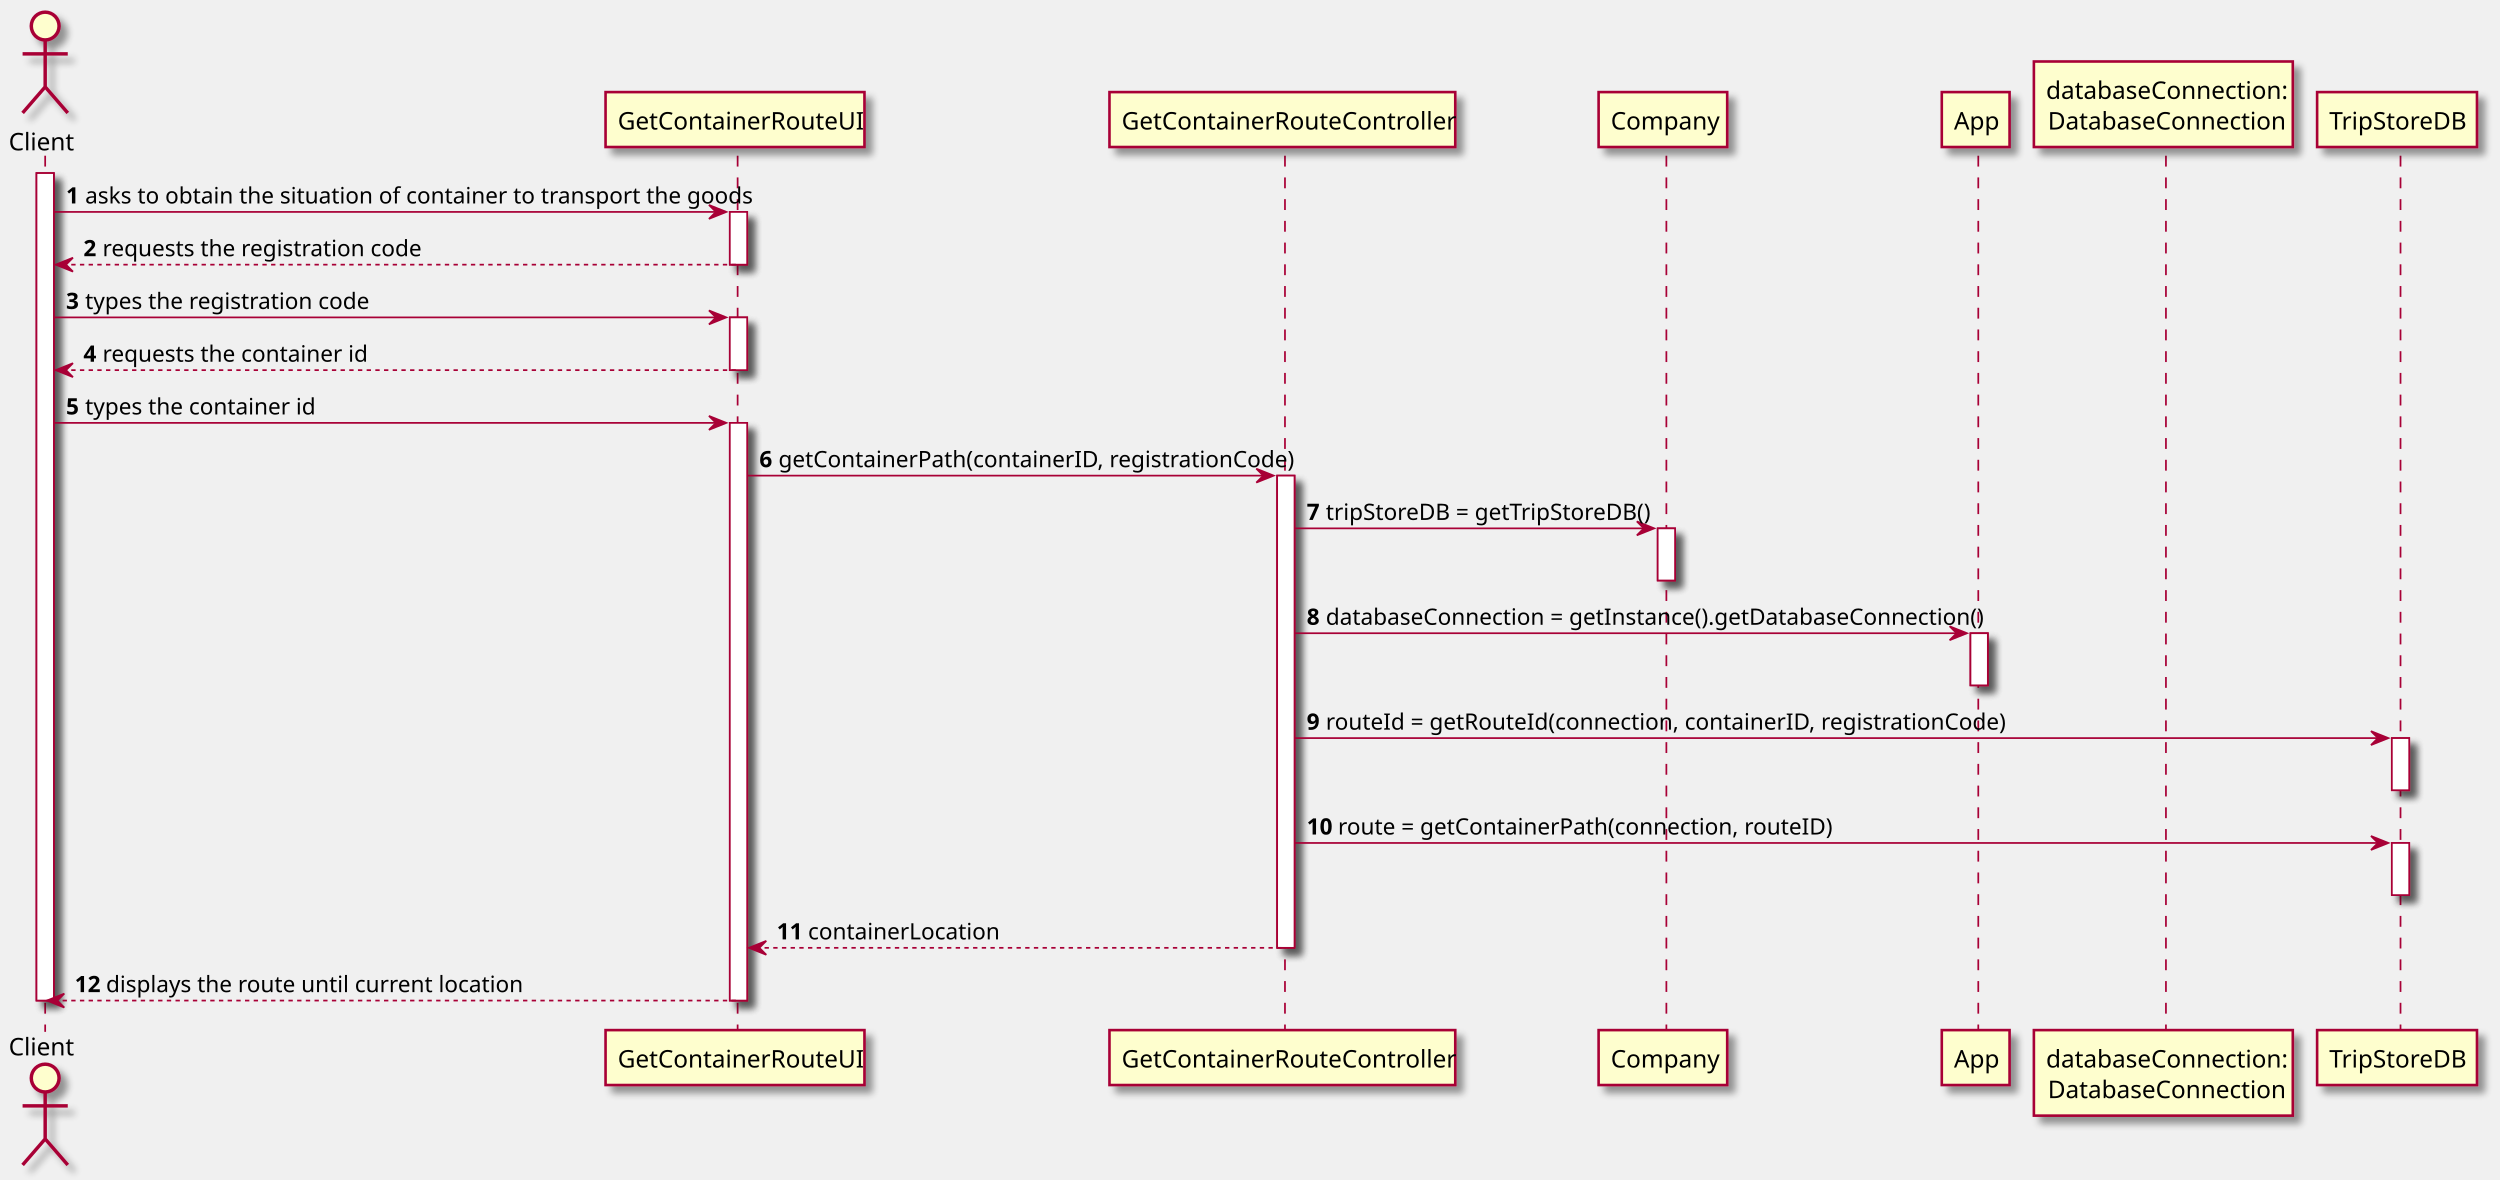
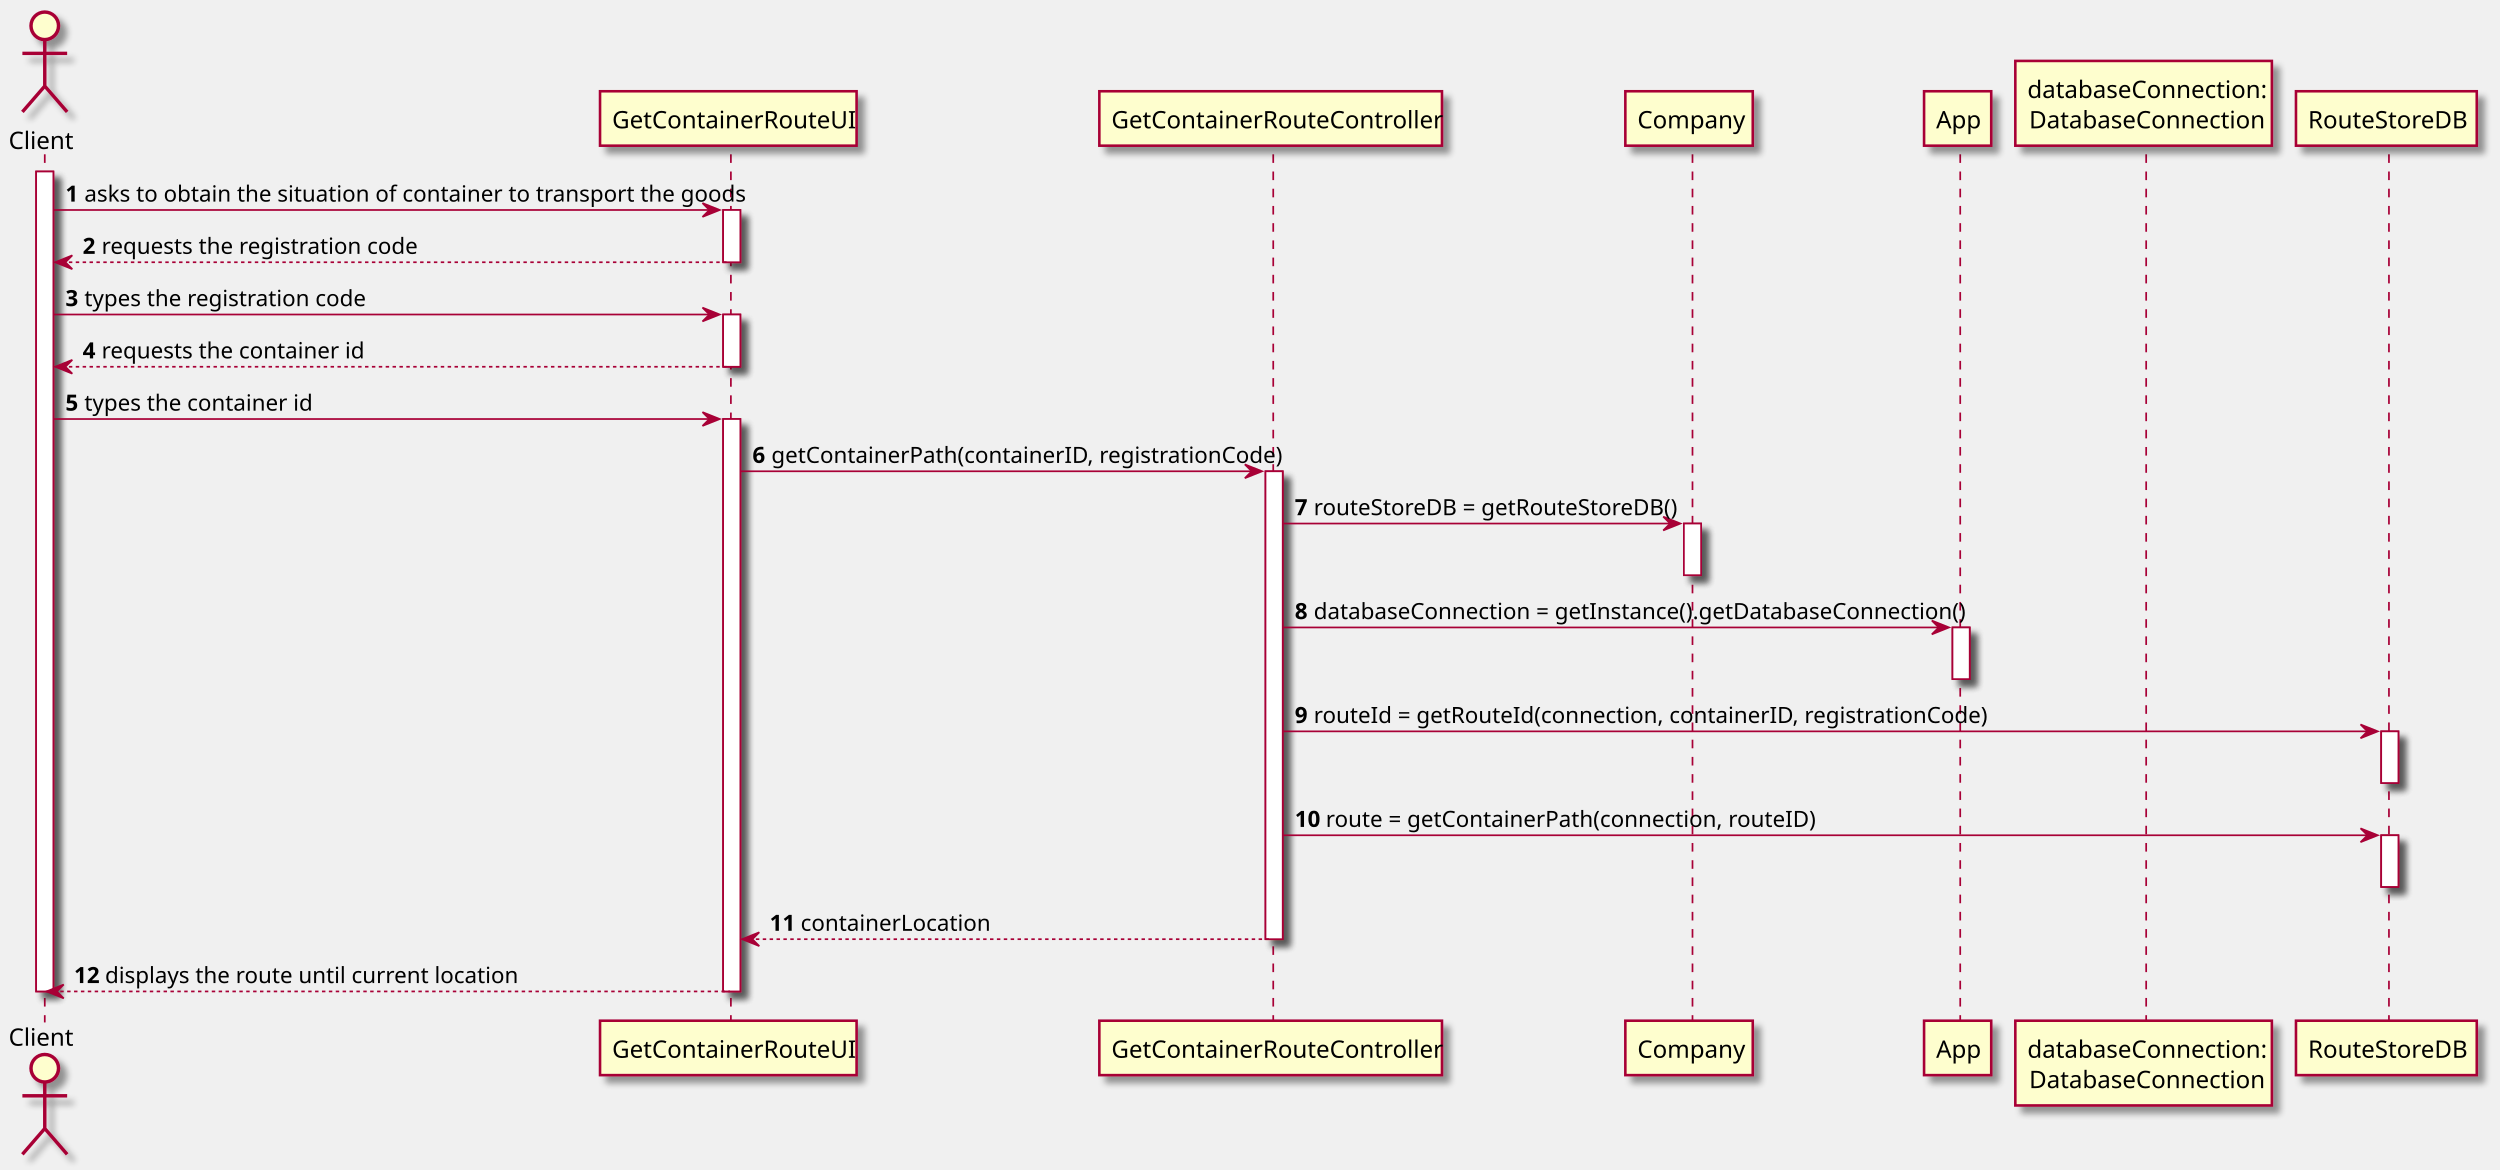
- <svg xmlns="http://www.w3.org/2000/svg" contentScriptType="application/ecmascript" contentStyleType="text/css" height="543.2px" preserveAspectRatio="none" style="width:1151px;height:543px;background:#FFFFFF;" version="1.1" viewBox="0 0 1151 543" width="1151.2px" zoomAndPan="magnify">
+ <svg xmlns="http://www.w3.org/2000/svg" contentScriptType="application/ecmascript" contentStyleType="text/css" height="679px" preserveAspectRatio="none" style="width:1452px;height:679px;background:#FFFFFF;" version="1.1" viewBox="0 0 1452 679" width="1452px" zoomAndPan="magnify">
  <defs>
-     <filter height="300%" id="f19gkqu9conbdh" width="300%" x="-1" y="-1">
-       <feGaussianBlur result="blurOut" stdDeviation="1.6" />
+     <filter height="300%" id="f1j3c029j79h1v" width="300%" x="-1" y="-1">
+       <feGaussianBlur result="blurOut" stdDeviation="2.0" />
      <feColorMatrix in="blurOut" result="blurOut2" type="matrix" values="0 0 0 0 0 0 0 0 0 0 0 0 0 0 0 0 0 0 .4 0" />
-       <feOffset dx="3.2" dy="3.2" in="blurOut2" result="blurOut3" />
+       <feOffset dx="4.0" dy="4.0" in="blurOut2" result="blurOut3" />
      <feBlend in="SourceGraphic" in2="blurOut3" mode="normal" />
    </filter>
  </defs>
  <g>
-     <rect fill="#FFFFFF" filter="url(#f19gkqu9conbdh)" height="380.975" style="stroke:#A80036;stroke-width:0.8;" width="8" x="16.8" y="79.688" />
-     <rect fill="#FFFFFF" filter="url(#f19gkqu9conbdh)" height="24.281" style="stroke:#A80036;stroke-width:0.8;" width="8" x="336" y="97.569" />
-     <rect fill="#FFFFFF" filter="url(#f19gkqu9conbdh)" height="24.281" style="stroke:#A80036;stroke-width:0.8;" width="8" x="336" y="146.131" />
-     <rect fill="#FFFFFF" filter="url(#f19gkqu9conbdh)" height="265.969" style="stroke:#A80036;stroke-width:0.8;" width="8" x="336" y="194.694" />
-     <rect fill="#FFFFFF" filter="url(#f19gkqu9conbdh)" height="217.406" style="stroke:#A80036;stroke-width:0.8;" width="8" x="588" y="218.975" />
-     <rect fill="#FFFFFF" filter="url(#f19gkqu9conbdh)" height="24" style="stroke:#A80036;stroke-width:0.8;" width="8" x="763.2" y="243.256" />
-     <rect fill="#FFFFFF" filter="url(#f19gkqu9conbdh)" height="24" style="stroke:#A80036;stroke-width:0.8;" width="8" x="907.2" y="291.538" />
-     <rect fill="#FFFFFF" filter="url(#f19gkqu9conbdh)" height="24" style="stroke:#A80036;stroke-width:0.8;" width="8" x="1101.2" y="339.819" />
-     <rect fill="#FFFFFF" filter="url(#f19gkqu9conbdh)" height="24" style="stroke:#A80036;stroke-width:0.8;" width="8" x="1101.2" y="388.1" />
-     <line style="stroke:#A80036;stroke-width:0.8;stroke-dasharray:5.0,5.0;" x1="20.8" x2="20.8" y1="71.688" y2="475.062" />
-     <line style="stroke:#A80036;stroke-width:0.8;stroke-dasharray:5.0,5.0;" x1="339.6" x2="339.6" y1="71.688" y2="475.062" />
-     <line style="stroke:#A80036;stroke-width:0.8;stroke-dasharray:5.0,5.0;" x1="591.6" x2="591.6" y1="71.688" y2="475.062" />
-     <line style="stroke:#A80036;stroke-width:0.8;stroke-dasharray:5.0,5.0;" x1="767.2" x2="767.2" y1="71.688" y2="475.062" />
-     <line style="stroke:#A80036;stroke-width:0.8;stroke-dasharray:5.0,5.0;" x1="910.8" x2="910.8" y1="71.688" y2="475.062" />
-     <line style="stroke:#A80036;stroke-width:0.8;stroke-dasharray:5.0,5.0;" x1="997.2" x2="997.2" y1="71.688" y2="475.062" />
-     <line style="stroke:#A80036;stroke-width:0.8;stroke-dasharray:5.0,5.0;" x1="1105.2" x2="1105.2" y1="71.688" y2="475.062" />
-     <text fill="#000000" font-family="sans-serif" font-size="11.2" lengthAdjust="spacing" textLength="28.8" x="4" y="69.227">Client</text>
-     <ellipse cx="20.8" cy="12" fill="#FEFECE" filter="url(#f19gkqu9conbdh)" rx="6.4" ry="6.4" style="stroke:#A80036;stroke-width:1.6;" />
-     <path d="M20.8,18.4 L20.8,40 M10.4,24.8 L31.2,24.8 M20.8,40 L10.4,52 M20.8,40 L31.2,52 " fill="none" filter="url(#f19gkqu9conbdh)" style="stroke:#A80036;stroke-width:1.6;" />
-     <text fill="#000000" font-family="sans-serif" font-size="11.2" lengthAdjust="spacing" textLength="28.8" x="4" y="485.889">Client</text>
-     <ellipse cx="20.8" cy="496.35" fill="#FEFECE" filter="url(#f19gkqu9conbdh)" rx="6.4" ry="6.4" style="stroke:#A80036;stroke-width:1.6;" />
-     <path d="M20.8,502.75 L20.8,524.35 M10.4,509.15 L31.2,509.15 M20.8,524.35 L10.4,536.35 M20.8,524.35 L31.2,536.35 " fill="none" filter="url(#f19gkqu9conbdh)" style="stroke:#A80036;stroke-width:1.6;" />
-     <rect fill="#FEFECE" filter="url(#f19gkqu9conbdh)" height="25.288" style="stroke:#A80036;stroke-width:1.2;" width="119.2" x="278.8" y="42.4" />
-     <text fill="#000000" font-family="sans-serif" font-size="11.2" lengthAdjust="spacing" textLength="108" x="284.4" y="59.627">GetContainerRouteUI</text>
-     <rect fill="#FEFECE" filter="url(#f19gkqu9conbdh)" height="25.288" style="stroke:#A80036;stroke-width:1.2;" width="119.2" x="278.8" y="474.262" />
-     <text fill="#000000" font-family="sans-serif" font-size="11.2" lengthAdjust="spacing" textLength="108" x="284.4" y="491.489">GetContainerRouteUI</text>
-     <rect fill="#FEFECE" filter="url(#f19gkqu9conbdh)" height="25.288" style="stroke:#A80036;stroke-width:1.2;" width="159.2" x="510.8" y="42.4" />
-     <text fill="#000000" font-family="sans-serif" font-size="11.2" lengthAdjust="spacing" textLength="148" x="516.4" y="59.627">GetContainerRouteController</text>
-     <rect fill="#FEFECE" filter="url(#f19gkqu9conbdh)" height="25.288" style="stroke:#A80036;stroke-width:1.2;" width="159.2" x="510.8" y="474.262" />
-     <text fill="#000000" font-family="sans-serif" font-size="11.2" lengthAdjust="spacing" textLength="148" x="516.4" y="491.489">GetContainerRouteController</text>
-     <rect fill="#FEFECE" filter="url(#f19gkqu9conbdh)" height="25.288" style="stroke:#A80036;stroke-width:1.2;" width="59.2" x="736" y="42.4" />
-     <text fill="#000000" font-family="sans-serif" font-size="11.2" lengthAdjust="spacing" textLength="48" x="741.6" y="59.627">Company</text>
-     <rect fill="#FEFECE" filter="url(#f19gkqu9conbdh)" height="25.288" style="stroke:#A80036;stroke-width:1.2;" width="59.2" x="736" y="474.262" />
-     <text fill="#000000" font-family="sans-serif" font-size="11.2" lengthAdjust="spacing" textLength="48" x="741.6" y="491.489">Company</text>
-     <rect fill="#FEFECE" filter="url(#f19gkqu9conbdh)" height="25.288" style="stroke:#A80036;stroke-width:1.2;" width="31.2" x="894" y="42.4" />
-     <text fill="#000000" font-family="sans-serif" font-size="11.2" lengthAdjust="spacing" textLength="20" x="899.6" y="59.627">App</text>
-     <rect fill="#FEFECE" filter="url(#f19gkqu9conbdh)" height="25.288" style="stroke:#A80036;stroke-width:1.2;" width="31.2" x="894" y="474.262" />
-     <text fill="#000000" font-family="sans-serif" font-size="11.2" lengthAdjust="spacing" textLength="20" x="899.6" y="491.489">App</text>
-     <rect fill="#FEFECE" filter="url(#f19gkqu9conbdh)" height="39.375" style="stroke:#A80036;stroke-width:1.2;" width="119.2" x="936.4" y="28.312" />
-     <text fill="#000000" font-family="sans-serif" font-size="11.2" lengthAdjust="spacing" textLength="108" x="942" y="45.539">databaseConnection:</text>
-     <text fill="#000000" font-family="sans-serif" font-size="11.2" lengthAdjust="spacing" textLength="106.4" x="942.8" y="59.627">DatabaseConnection</text>
-     <rect fill="#FEFECE" filter="url(#f19gkqu9conbdh)" height="39.375" style="stroke:#A80036;stroke-width:1.2;" width="119.2" x="936.4" y="474.262" />
-     <text fill="#000000" font-family="sans-serif" font-size="11.2" lengthAdjust="spacing" textLength="108" x="942" y="491.489">databaseConnection:</text>
-     <text fill="#000000" font-family="sans-serif" font-size="11.2" lengthAdjust="spacing" textLength="106.4" x="942.8" y="505.577">DatabaseConnection</text>
-     <rect fill="#FEFECE" filter="url(#f19gkqu9conbdh)" height="25.288" style="stroke:#A80036;stroke-width:1.2;" width="73.6" x="1066.8" y="42.4" />
-     <text fill="#000000" font-family="sans-serif" font-size="11.2" lengthAdjust="spacing" textLength="62.4" x="1072.4" y="59.627">TripStoreDB</text>
-     <rect fill="#FEFECE" filter="url(#f19gkqu9conbdh)" height="25.288" style="stroke:#A80036;stroke-width:1.2;" width="73.6" x="1066.8" y="474.262" />
-     <text fill="#000000" font-family="sans-serif" font-size="11.2" lengthAdjust="spacing" textLength="62.4" x="1072.4" y="491.489">TripStoreDB</text>
-     <rect fill="#FFFFFF" filter="url(#f19gkqu9conbdh)" height="380.975" style="stroke:#A80036;stroke-width:0.8;" width="8" x="16.8" y="79.688" />
-     <rect fill="#FFFFFF" filter="url(#f19gkqu9conbdh)" height="24.281" style="stroke:#A80036;stroke-width:0.8;" width="8" x="336" y="97.569" />
-     <rect fill="#FFFFFF" filter="url(#f19gkqu9conbdh)" height="24.281" style="stroke:#A80036;stroke-width:0.8;" width="8" x="336" y="146.131" />
-     <rect fill="#FFFFFF" filter="url(#f19gkqu9conbdh)" height="265.969" style="stroke:#A80036;stroke-width:0.8;" width="8" x="336" y="194.694" />
-     <rect fill="#FFFFFF" filter="url(#f19gkqu9conbdh)" height="217.406" style="stroke:#A80036;stroke-width:0.8;" width="8" x="588" y="218.975" />
-     <rect fill="#FFFFFF" filter="url(#f19gkqu9conbdh)" height="24" style="stroke:#A80036;stroke-width:0.8;" width="8" x="763.2" y="243.256" />
-     <rect fill="#FFFFFF" filter="url(#f19gkqu9conbdh)" height="24" style="stroke:#A80036;stroke-width:0.8;" width="8" x="907.2" y="291.538" />
-     <rect fill="#FFFFFF" filter="url(#f19gkqu9conbdh)" height="24" style="stroke:#A80036;stroke-width:0.8;" width="8" x="1101.2" y="339.819" />
-     <rect fill="#FFFFFF" filter="url(#f19gkqu9conbdh)" height="24" style="stroke:#A80036;stroke-width:0.8;" width="8" x="1101.2" y="388.1" />
-     <polygon fill="#A80036" points="326.4,94.369,334.4,97.569,326.4,100.769,329.6,97.569" style="stroke:#A80036;stroke-width:0.8;" />
-     <line style="stroke:#A80036;stroke-width:0.8;" x1="24.8" x2="331.2" y1="97.569" y2="97.569" />
-     <text fill="#000000" font-family="sans-serif" font-size="10.4" font-weight="bold" lengthAdjust="spacing" textLength="5.6" x="30.4" y="93.684">1</text>
-     <text fill="#000000" font-family="sans-serif" font-size="10.4" lengthAdjust="spacing" textLength="287.2" x="39.2" y="93.684">asks to obtain the situation of container to transport the goods</text>
-     <polygon fill="#A80036" points="33.6,118.65,25.6,121.85,33.6,125.05,30.4,121.85" style="stroke:#A80036;stroke-width:0.8;" />
-     <line style="stroke:#A80036;stroke-width:0.8;stroke-dasharray:2.0,2.0;" x1="28.8" x2="339.2" y1="121.85" y2="121.85" />
-     <text fill="#000000" font-family="sans-serif" font-size="10.4" font-weight="bold" lengthAdjust="spacing" textLength="5.6" x="38.4" y="117.965">2</text>
-     <text fill="#000000" font-family="sans-serif" font-size="10.4" lengthAdjust="spacing" textLength="137.6" x="47.2" y="117.965">requests the registration code</text>
-     <polygon fill="#A80036" points="326.4,142.931,334.4,146.131,326.4,149.331,329.6,146.131" style="stroke:#A80036;stroke-width:0.8;" />
-     <line style="stroke:#A80036;stroke-width:0.8;" x1="24.8" x2="331.2" y1="146.131" y2="146.131" />
-     <text fill="#000000" font-family="sans-serif" font-size="10.4" font-weight="bold" lengthAdjust="spacing" textLength="5.6" x="30.4" y="142.246">3</text>
-     <text fill="#000000" font-family="sans-serif" font-size="10.4" lengthAdjust="spacing" textLength="123.2" x="39.2" y="142.246">types the registration code</text>
-     <polygon fill="#A80036" points="33.6,167.213,25.6,170.412,33.6,173.613,30.4,170.412" style="stroke:#A80036;stroke-width:0.8;" />
-     <line style="stroke:#A80036;stroke-width:0.8;stroke-dasharray:2.0,2.0;" x1="28.8" x2="339.2" y1="170.412" y2="170.412" />
-     <text fill="#000000" font-family="sans-serif" font-size="10.4" font-weight="bold" lengthAdjust="spacing" textLength="5.6" x="38.4" y="166.527">4</text>
-     <text fill="#000000" font-family="sans-serif" font-size="10.4" lengthAdjust="spacing" textLength="114.4" x="47.2" y="166.527">requests the container id</text>
-     <polygon fill="#A80036" points="326.4,191.494,334.4,194.694,326.4,197.894,329.6,194.694" style="stroke:#A80036;stroke-width:0.8;" />
-     <line style="stroke:#A80036;stroke-width:0.8;" x1="24.8" x2="331.2" y1="194.694" y2="194.694" />
-     <text fill="#000000" font-family="sans-serif" font-size="10.4" font-weight="bold" lengthAdjust="spacing" textLength="5.6" x="30.4" y="190.809">5</text>
-     <text fill="#000000" font-family="sans-serif" font-size="10.4" lengthAdjust="spacing" textLength="100" x="39.2" y="190.809">types the container id</text>
-     <polygon fill="#A80036" points="578.4,215.775,586.4,218.975,578.4,222.175,581.6,218.975" style="stroke:#A80036;stroke-width:0.8;" />
-     <line style="stroke:#A80036;stroke-width:0.8;" x1="344" x2="583.2" y1="218.975" y2="218.975" />
-     <text fill="#000000" font-family="sans-serif" font-size="10.4" font-weight="bold" lengthAdjust="spacing" textLength="5.6" x="349.6" y="215.09">6</text>
-     <text fill="#000000" font-family="sans-serif" font-size="10.4" lengthAdjust="spacing" textLength="220" x="358.4" y="215.09">getContainerPath(containerID, registrationCode)</text>
-     <polygon fill="#A80036" points="753.6,240.056,761.6,243.256,753.6,246.456,756.8,243.256" style="stroke:#A80036;stroke-width:0.8;" />
-     <line style="stroke:#A80036;stroke-width:0.8;" x1="596" x2="758.4" y1="243.256" y2="243.256" />
-     <text fill="#000000" font-family="sans-serif" font-size="10.4" font-weight="bold" lengthAdjust="spacing" textLength="5.6" x="601.6" y="239.371">7</text>
-     <text fill="#000000" font-family="sans-serif" font-size="10.4" lengthAdjust="spacing" textLength="143.2" x="610.4" y="239.371">tripStoreDB = getTripStoreDB()</text>
-     <polygon fill="#A80036" points="897.6,288.337,905.6,291.538,897.6,294.738,900.8,291.538" style="stroke:#A80036;stroke-width:0.8;" />
-     <line style="stroke:#A80036;stroke-width:0.8;" x1="596" x2="902.4" y1="291.538" y2="291.538" />
-     <text fill="#000000" font-family="sans-serif" font-size="10.4" font-weight="bold" lengthAdjust="spacing" textLength="5.6" x="601.6" y="287.652">8</text>
-     <text fill="#000000" font-family="sans-serif" font-size="10.4" lengthAdjust="spacing" textLength="287.2" x="610.4" y="287.652">databaseConnection = getInstance().getDatabaseConnection()</text>
-     <polygon fill="#A80036" points="1091.6,336.619,1099.6,339.819,1091.6,343.019,1094.8,339.819" style="stroke:#A80036;stroke-width:0.8;" />
-     <line style="stroke:#A80036;stroke-width:0.8;" x1="596" x2="1096.4" y1="339.819" y2="339.819" />
-     <text fill="#000000" font-family="sans-serif" font-size="10.4" font-weight="bold" lengthAdjust="spacing" textLength="5.6" x="601.6" y="335.934">9</text>
-     <text fill="#000000" font-family="sans-serif" font-size="10.4" lengthAdjust="spacing" textLength="290.4" x="610.4" y="335.934">routeId = getRouteId(connection, containerID, registrationCode)</text>
-     <polygon fill="#A80036" points="1091.6,384.9,1099.6,388.1,1091.6,391.3,1094.8,388.1" style="stroke:#A80036;stroke-width:0.8;" />
-     <line style="stroke:#A80036;stroke-width:0.8;" x1="596" x2="1096.4" y1="388.1" y2="388.1" />
-     <text fill="#000000" font-family="sans-serif" font-size="10.4" font-weight="bold" lengthAdjust="spacing" textLength="11.2" x="601.6" y="384.215">10</text>
-     <text fill="#000000" font-family="sans-serif" font-size="10.4" lengthAdjust="spacing" textLength="212" x="616" y="384.215">route = getContainerPath(connection, routeID)</text>
-     <polygon fill="#A80036" points="352.8,433.181,344.8,436.381,352.8,439.581,349.6,436.381" style="stroke:#A80036;stroke-width:0.8;" />
-     <line style="stroke:#A80036;stroke-width:0.8;stroke-dasharray:2.0,2.0;" x1="348" x2="591.2" y1="436.381" y2="436.381" />
-     <text fill="#000000" font-family="sans-serif" font-size="10.4" font-weight="bold" lengthAdjust="spacing" textLength="11.2" x="357.6" y="432.496">11</text>
-     <text fill="#000000" font-family="sans-serif" font-size="10.4" lengthAdjust="spacing" textLength="81.6" x="372" y="432.496">containerLocation</text>
-     <polygon fill="#A80036" points="29.6,457.462,21.6,460.663,29.6,463.863,26.4,460.663" style="stroke:#A80036;stroke-width:0.8;" />
-     <line style="stroke:#A80036;stroke-width:0.8;stroke-dasharray:2.0,2.0;" x1="24.8" x2="339.2" y1="460.663" y2="460.663" />
-     <text fill="#000000" font-family="sans-serif" font-size="10.4" font-weight="bold" lengthAdjust="spacing" textLength="11.2" x="34.4" y="456.777">12</text>
-     <text fill="#000000" font-family="sans-serif" font-size="10.4" lengthAdjust="spacing" textLength="179.2" x="48.8" y="456.777">displays the route until current location</text>
+     <rect fill="#FFFFFF" filter="url(#f1j3c029j79h1v)" height="476.219" style="stroke:#A80036;stroke-width:1.0;" width="10" x="21" y="99.609" />
+     <rect fill="#FFFFFF" filter="url(#f1j3c029j79h1v)" height="30.352" style="stroke:#A80036;stroke-width:1.0;" width="10" x="420" y="121.961" />
+     <rect fill="#FFFFFF" filter="url(#f1j3c029j79h1v)" height="30.352" style="stroke:#A80036;stroke-width:1.0;" width="10" x="420" y="182.664" />
+     <rect fill="#FFFFFF" filter="url(#f1j3c029j79h1v)" height="332.461" style="stroke:#A80036;stroke-width:1.0;" width="10" x="420" y="243.367" />
+     <rect fill="#FFFFFF" filter="url(#f1j3c029j79h1v)" height="271.758" style="stroke:#A80036;stroke-width:1.0;" width="10" x="735" y="273.719" />
+     <rect fill="#FFFFFF" filter="url(#f1j3c029j79h1v)" height="30" style="stroke:#A80036;stroke-width:1.0;" width="10" x="978" y="304.07" />
+     <rect fill="#FFFFFF" filter="url(#f1j3c029j79h1v)" height="30" style="stroke:#A80036;stroke-width:1.0;" width="10" x="1134" y="364.422" />
+     <rect fill="#FFFFFF" filter="url(#f1j3c029j79h1v)" height="30" style="stroke:#A80036;stroke-width:1.0;" width="10" x="1383" y="424.773" />
+     <rect fill="#FFFFFF" filter="url(#f1j3c029j79h1v)" height="30" style="stroke:#A80036;stroke-width:1.0;" width="10" x="1383" y="485.125" />
+     <line style="stroke:#A80036;stroke-width:1.0;stroke-dasharray:5.0,5.0;" x1="26" x2="26" y1="89.609" y2="593.828" />
+     <line style="stroke:#A80036;stroke-width:1.0;stroke-dasharray:5.0,5.0;" x1="424.5" x2="424.5" y1="89.609" y2="593.828" />
+     <line style="stroke:#A80036;stroke-width:1.0;stroke-dasharray:5.0,5.0;" x1="739.5" x2="739.5" y1="89.609" y2="593.828" />
+     <line style="stroke:#A80036;stroke-width:1.0;stroke-dasharray:5.0,5.0;" x1="983" x2="983" y1="89.609" y2="593.828" />
+     <line style="stroke:#A80036;stroke-width:1.0;stroke-dasharray:5.0,5.0;" x1="1138.5" x2="1138.5" y1="89.609" y2="593.828" />
+     <line style="stroke:#A80036;stroke-width:1.0;stroke-dasharray:5.0,5.0;" x1="1246.5" x2="1246.5" y1="89.609" y2="593.828" />
+     <line style="stroke:#A80036;stroke-width:1.0;stroke-dasharray:5.0,5.0;" x1="1387.5" x2="1387.5" y1="89.609" y2="593.828" />
+     <text fill="#000000" font-family="sans-serif" font-size="14" lengthAdjust="spacing" textLength="36" x="5" y="86.533">Client</text>
+     <ellipse cx="26" cy="15" fill="#FEFECE" filter="url(#f1j3c029j79h1v)" rx="8" ry="8" style="stroke:#A80036;stroke-width:2.0;" />
+     <path d="M26,23 L26,50 M13,31 L39,31 M26,50 L13,65 M26,50 L39,65 " fill="none" filter="url(#f1j3c029j79h1v)" style="stroke:#A80036;stroke-width:2.0;" />
+     <text fill="#000000" font-family="sans-serif" font-size="14" lengthAdjust="spacing" textLength="36" x="5" y="607.361">Client</text>
+     <ellipse cx="26" cy="620.438" fill="#FEFECE" filter="url(#f1j3c029j79h1v)" rx="8" ry="8" style="stroke:#A80036;stroke-width:2.0;" />
+     <path d="M26,628.438 L26,655.438 M13,636.438 L39,636.438 M26,655.438 L13,670.438 M26,655.438 L39,670.438 " fill="none" filter="url(#f1j3c029j79h1v)" style="stroke:#A80036;stroke-width:2.0;" />
+     <rect fill="#FEFECE" filter="url(#f1j3c029j79h1v)" height="31.609" style="stroke:#A80036;stroke-width:1.5;" width="149" x="348.5" y="53" />
+     <text fill="#000000" font-family="sans-serif" font-size="14" lengthAdjust="spacing" textLength="135" x="355.5" y="74.533">GetContainerRouteUI</text>
+     <rect fill="#FEFECE" filter="url(#f1j3c029j79h1v)" height="31.609" style="stroke:#A80036;stroke-width:1.5;" width="149" x="348.5" y="592.828" />
+     <text fill="#000000" font-family="sans-serif" font-size="14" lengthAdjust="spacing" textLength="135" x="355.5" y="614.361">GetContainerRouteUI</text>
+     <rect fill="#FEFECE" filter="url(#f1j3c029j79h1v)" height="31.609" style="stroke:#A80036;stroke-width:1.5;" width="199" x="638.5" y="53" />
+     <text fill="#000000" font-family="sans-serif" font-size="14" lengthAdjust="spacing" textLength="185" x="645.5" y="74.533">GetContainerRouteController</text>
+     <rect fill="#FEFECE" filter="url(#f1j3c029j79h1v)" height="31.609" style="stroke:#A80036;stroke-width:1.5;" width="199" x="638.5" y="592.828" />
+     <text fill="#000000" font-family="sans-serif" font-size="14" lengthAdjust="spacing" textLength="185" x="645.5" y="614.361">GetContainerRouteController</text>
+     <rect fill="#FEFECE" filter="url(#f1j3c029j79h1v)" height="31.609" style="stroke:#A80036;stroke-width:1.5;" width="74" x="944" y="53" />
+     <text fill="#000000" font-family="sans-serif" font-size="14" lengthAdjust="spacing" textLength="60" x="951" y="74.533">Company</text>
+     <rect fill="#FEFECE" filter="url(#f1j3c029j79h1v)" height="31.609" style="stroke:#A80036;stroke-width:1.5;" width="74" x="944" y="592.828" />
+     <text fill="#000000" font-family="sans-serif" font-size="14" lengthAdjust="spacing" textLength="60" x="951" y="614.361">Company</text>
+     <rect fill="#FEFECE" filter="url(#f1j3c029j79h1v)" height="31.609" style="stroke:#A80036;stroke-width:1.5;" width="39" x="1117.5" y="53" />
+     <text fill="#000000" font-family="sans-serif" font-size="14" lengthAdjust="spacing" textLength="25" x="1124.5" y="74.533">App</text>
+     <rect fill="#FEFECE" filter="url(#f1j3c029j79h1v)" height="31.609" style="stroke:#A80036;stroke-width:1.5;" width="39" x="1117.5" y="592.828" />
+     <text fill="#000000" font-family="sans-serif" font-size="14" lengthAdjust="spacing" textLength="25" x="1124.5" y="614.361">App</text>
+     <rect fill="#FEFECE" filter="url(#f1j3c029j79h1v)" height="49.219" style="stroke:#A80036;stroke-width:1.5;" width="149" x="1170.5" y="35.391" />
+     <text fill="#000000" font-family="sans-serif" font-size="14" lengthAdjust="spacing" textLength="135" x="1177.5" y="56.924">databaseConnection:</text>
+     <text fill="#000000" font-family="sans-serif" font-size="14" lengthAdjust="spacing" textLength="133" x="1178.5" y="74.533">DatabaseConnection</text>
+     <rect fill="#FEFECE" filter="url(#f1j3c029j79h1v)" height="49.219" style="stroke:#A80036;stroke-width:1.5;" width="149" x="1170.5" y="592.828" />
+     <text fill="#000000" font-family="sans-serif" font-size="14" lengthAdjust="spacing" textLength="135" x="1177.5" y="614.361">databaseConnection:</text>
+     <text fill="#000000" font-family="sans-serif" font-size="14" lengthAdjust="spacing" textLength="133" x="1178.5" y="631.971">DatabaseConnection</text>
+     <rect fill="#FEFECE" filter="url(#f1j3c029j79h1v)" height="31.609" style="stroke:#A80036;stroke-width:1.5;" width="105" x="1333.5" y="53" />
+     <text fill="#000000" font-family="sans-serif" font-size="14" lengthAdjust="spacing" textLength="91" x="1340.5" y="74.533">RouteStoreDB</text>
+     <rect fill="#FEFECE" filter="url(#f1j3c029j79h1v)" height="31.609" style="stroke:#A80036;stroke-width:1.5;" width="105" x="1333.5" y="592.828" />
+     <text fill="#000000" font-family="sans-serif" font-size="14" lengthAdjust="spacing" textLength="91" x="1340.5" y="614.361">RouteStoreDB</text>
+     <rect fill="#FFFFFF" filter="url(#f1j3c029j79h1v)" height="476.219" style="stroke:#A80036;stroke-width:1.0;" width="10" x="21" y="99.609" />
+     <rect fill="#FFFFFF" filter="url(#f1j3c029j79h1v)" height="30.352" style="stroke:#A80036;stroke-width:1.0;" width="10" x="420" y="121.961" />
+     <rect fill="#FFFFFF" filter="url(#f1j3c029j79h1v)" height="30.352" style="stroke:#A80036;stroke-width:1.0;" width="10" x="420" y="182.664" />
+     <rect fill="#FFFFFF" filter="url(#f1j3c029j79h1v)" height="332.461" style="stroke:#A80036;stroke-width:1.0;" width="10" x="420" y="243.367" />
+     <rect fill="#FFFFFF" filter="url(#f1j3c029j79h1v)" height="271.758" style="stroke:#A80036;stroke-width:1.0;" width="10" x="735" y="273.719" />
+     <rect fill="#FFFFFF" filter="url(#f1j3c029j79h1v)" height="30" style="stroke:#A80036;stroke-width:1.0;" width="10" x="978" y="304.07" />
+     <rect fill="#FFFFFF" filter="url(#f1j3c029j79h1v)" height="30" style="stroke:#A80036;stroke-width:1.0;" width="10" x="1134" y="364.422" />
+     <rect fill="#FFFFFF" filter="url(#f1j3c029j79h1v)" height="30" style="stroke:#A80036;stroke-width:1.0;" width="10" x="1383" y="424.773" />
+     <rect fill="#FFFFFF" filter="url(#f1j3c029j79h1v)" height="30" style="stroke:#A80036;stroke-width:1.0;" width="10" x="1383" y="485.125" />
+     <polygon fill="#A80036" points="408,117.961,418,121.961,408,125.961,412,121.961" style="stroke:#A80036;stroke-width:1.0;" />
+     <line style="stroke:#A80036;stroke-width:1.0;" x1="31" x2="414" y1="121.961" y2="121.961" />
+     <text fill="#000000" font-family="sans-serif" font-size="13" font-weight="bold" lengthAdjust="spacing" textLength="7" x="38" y="117.105">1</text>
+     <text fill="#000000" font-family="sans-serif" font-size="13" lengthAdjust="spacing" textLength="359" x="49" y="117.105">asks to obtain the situation of container to transport the goods</text>
+     <polygon fill="#A80036" points="42,148.312,32,152.312,42,156.312,38,152.312" style="stroke:#A80036;stroke-width:1.0;" />
+     <line style="stroke:#A80036;stroke-width:1.0;stroke-dasharray:2.0,2.0;" x1="36" x2="424" y1="152.312" y2="152.312" />
+     <text fill="#000000" font-family="sans-serif" font-size="13" font-weight="bold" lengthAdjust="spacing" textLength="7" x="48" y="147.456">2</text>
+     <text fill="#000000" font-family="sans-serif" font-size="13" lengthAdjust="spacing" textLength="172" x="59" y="147.456">requests the registration code</text>
+     <polygon fill="#A80036" points="408,178.664,418,182.664,408,186.664,412,182.664" style="stroke:#A80036;stroke-width:1.0;" />
+     <line style="stroke:#A80036;stroke-width:1.0;" x1="31" x2="414" y1="182.664" y2="182.664" />
+     <text fill="#000000" font-family="sans-serif" font-size="13" font-weight="bold" lengthAdjust="spacing" textLength="7" x="38" y="177.808">3</text>
+     <text fill="#000000" font-family="sans-serif" font-size="13" lengthAdjust="spacing" textLength="154" x="49" y="177.808">types the registration code</text>
+     <polygon fill="#A80036" points="42,209.016,32,213.016,42,217.016,38,213.016" style="stroke:#A80036;stroke-width:1.0;" />
+     <line style="stroke:#A80036;stroke-width:1.0;stroke-dasharray:2.0,2.0;" x1="36" x2="424" y1="213.016" y2="213.016" />
+     <text fill="#000000" font-family="sans-serif" font-size="13" font-weight="bold" lengthAdjust="spacing" textLength="7" x="48" y="208.159">4</text>
+     <text fill="#000000" font-family="sans-serif" font-size="13" lengthAdjust="spacing" textLength="143" x="59" y="208.159">requests the container id</text>
+     <polygon fill="#A80036" points="408,239.367,418,243.367,408,247.367,412,243.367" style="stroke:#A80036;stroke-width:1.0;" />
+     <line style="stroke:#A80036;stroke-width:1.0;" x1="31" x2="414" y1="243.367" y2="243.367" />
+     <text fill="#000000" font-family="sans-serif" font-size="13" font-weight="bold" lengthAdjust="spacing" textLength="7" x="38" y="238.511">5</text>
+     <text fill="#000000" font-family="sans-serif" font-size="13" lengthAdjust="spacing" textLength="125" x="49" y="238.511">types the container id</text>
+     <polygon fill="#A80036" points="723,269.719,733,273.719,723,277.719,727,273.719" style="stroke:#A80036;stroke-width:1.0;" />
+     <line style="stroke:#A80036;stroke-width:1.0;" x1="430" x2="729" y1="273.719" y2="273.719" />
+     <text fill="#000000" font-family="sans-serif" font-size="13" font-weight="bold" lengthAdjust="spacing" textLength="7" x="437" y="268.862">6</text>
+     <text fill="#000000" font-family="sans-serif" font-size="13" lengthAdjust="spacing" textLength="275" x="448" y="268.862">getContainerPath(containerID, registrationCode)</text>
+     <polygon fill="#A80036" points="966,300.07,976,304.07,966,308.07,970,304.07" style="stroke:#A80036;stroke-width:1.0;" />
+     <line style="stroke:#A80036;stroke-width:1.0;" x1="745" x2="972" y1="304.07" y2="304.07" />
+     <text fill="#000000" font-family="sans-serif" font-size="13" font-weight="bold" lengthAdjust="spacing" textLength="7" x="752" y="299.214">7</text>
+     <text fill="#000000" font-family="sans-serif" font-size="13" lengthAdjust="spacing" textLength="203" x="763" y="299.214">routeStoreDB = getRouteStoreDB()</text>
+     <polygon fill="#A80036" points="1122,360.422,1132,364.422,1122,368.422,1126,364.422" style="stroke:#A80036;stroke-width:1.0;" />
+     <line style="stroke:#A80036;stroke-width:1.0;" x1="745" x2="1128" y1="364.422" y2="364.422" />
+     <text fill="#000000" font-family="sans-serif" font-size="13" font-weight="bold" lengthAdjust="spacing" textLength="7" x="752" y="359.565">8</text>
+     <text fill="#000000" font-family="sans-serif" font-size="13" lengthAdjust="spacing" textLength="359" x="763" y="359.565">databaseConnection = getInstance().getDatabaseConnection()</text>
+     <polygon fill="#A80036" points="1371,420.773,1381,424.773,1371,428.773,1375,424.773" style="stroke:#A80036;stroke-width:1.0;" />
+     <line style="stroke:#A80036;stroke-width:1.0;" x1="745" x2="1377" y1="424.773" y2="424.773" />
+     <text fill="#000000" font-family="sans-serif" font-size="13" font-weight="bold" lengthAdjust="spacing" textLength="7" x="752" y="419.917">9</text>
+     <text fill="#000000" font-family="sans-serif" font-size="13" lengthAdjust="spacing" textLength="363" x="763" y="419.917">routeId = getRouteId(connection, containerID, registrationCode)</text>
+     <polygon fill="#A80036" points="1371,481.125,1381,485.125,1371,489.125,1375,485.125" style="stroke:#A80036;stroke-width:1.0;" />
+     <line style="stroke:#A80036;stroke-width:1.0;" x1="745" x2="1377" y1="485.125" y2="485.125" />
+     <text fill="#000000" font-family="sans-serif" font-size="13" font-weight="bold" lengthAdjust="spacing" textLength="14" x="752" y="480.269">10</text>
+     <text fill="#000000" font-family="sans-serif" font-size="13" lengthAdjust="spacing" textLength="265" x="770" y="480.269">route = getContainerPath(connection, routeID)</text>
+     <polygon fill="#A80036" points="441,541.477,431,545.477,441,549.477,437,545.477" style="stroke:#A80036;stroke-width:1.0;" />
+     <line style="stroke:#A80036;stroke-width:1.0;stroke-dasharray:2.0,2.0;" x1="435" x2="739" y1="545.477" y2="545.477" />
+     <text fill="#000000" font-family="sans-serif" font-size="13" font-weight="bold" lengthAdjust="spacing" textLength="14" x="447" y="540.62">11</text>
+     <text fill="#000000" font-family="sans-serif" font-size="13" lengthAdjust="spacing" textLength="102" x="465" y="540.62">containerLocation</text>
+     <polygon fill="#A80036" points="37,571.828,27,575.828,37,579.828,33,575.828" style="stroke:#A80036;stroke-width:1.0;" />
+     <line style="stroke:#A80036;stroke-width:1.0;stroke-dasharray:2.0,2.0;" x1="31" x2="424" y1="575.828" y2="575.828" />
+     <text fill="#000000" font-family="sans-serif" font-size="13" font-weight="bold" lengthAdjust="spacing" textLength="14" x="43" y="570.972">12</text>
+     <text fill="#000000" font-family="sans-serif" font-size="13" lengthAdjust="spacing" textLength="224" x="61" y="570.972">displays the route until current location</text>
  </g>
</svg>
